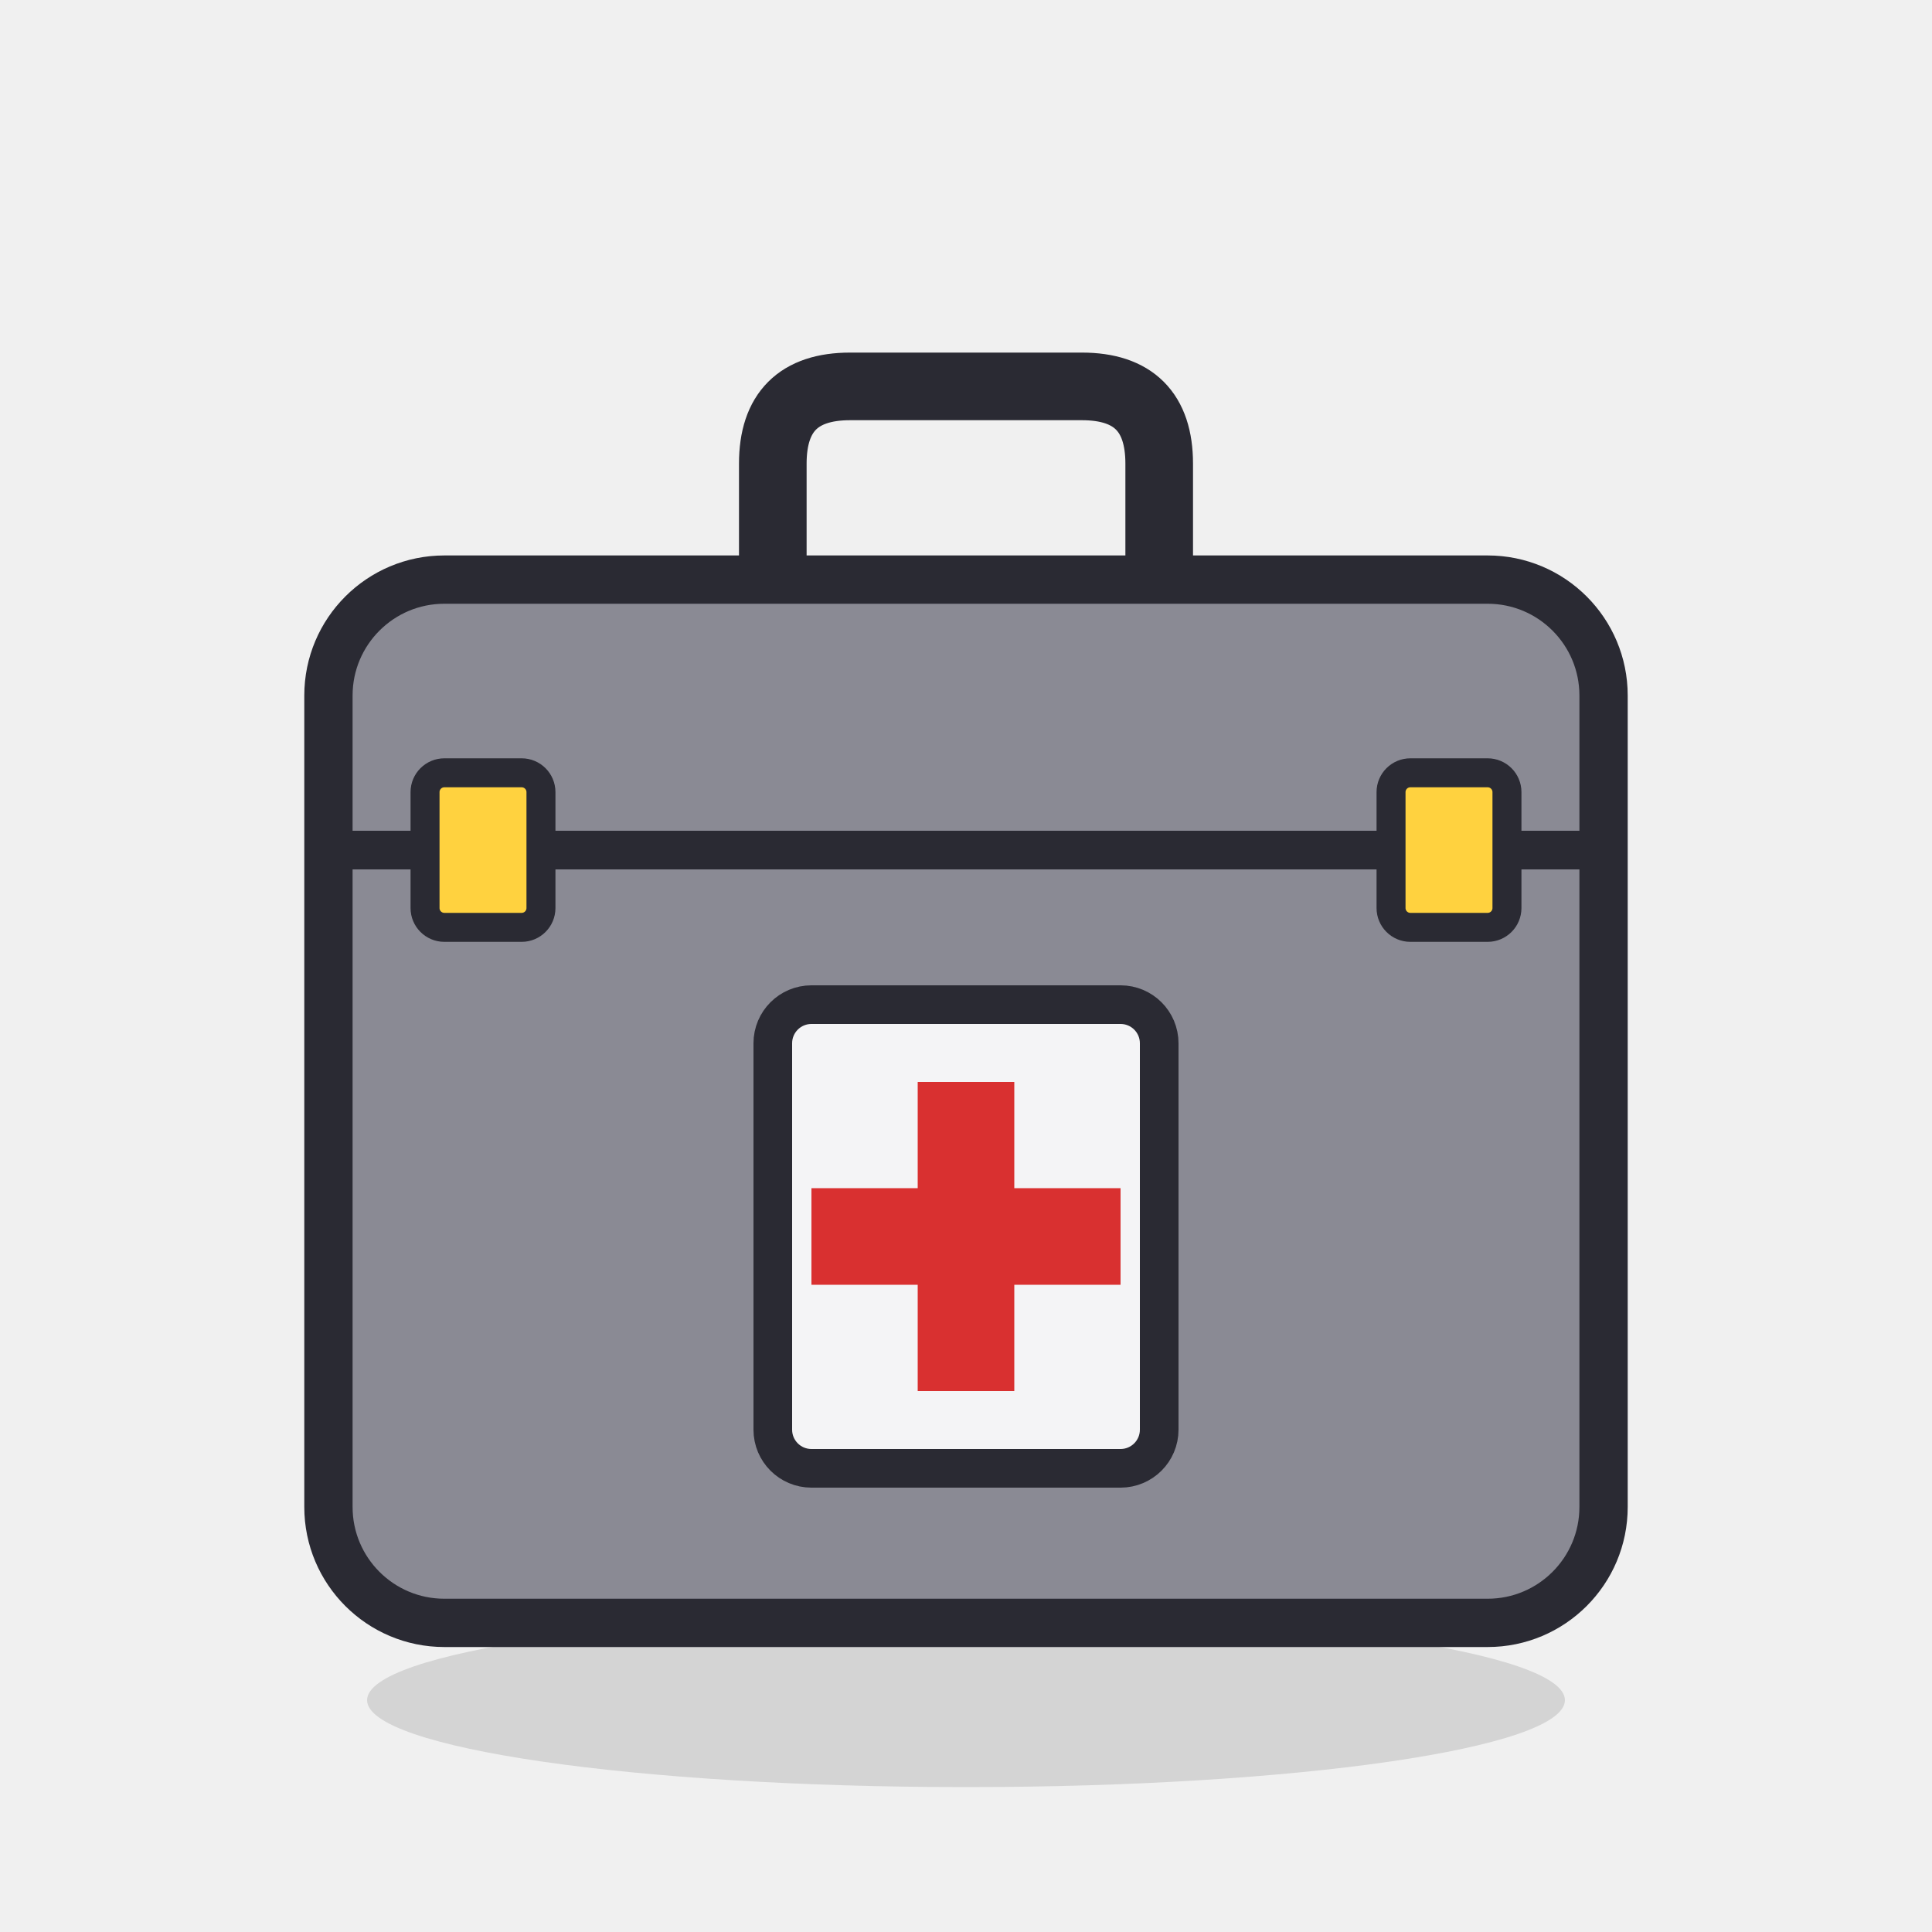
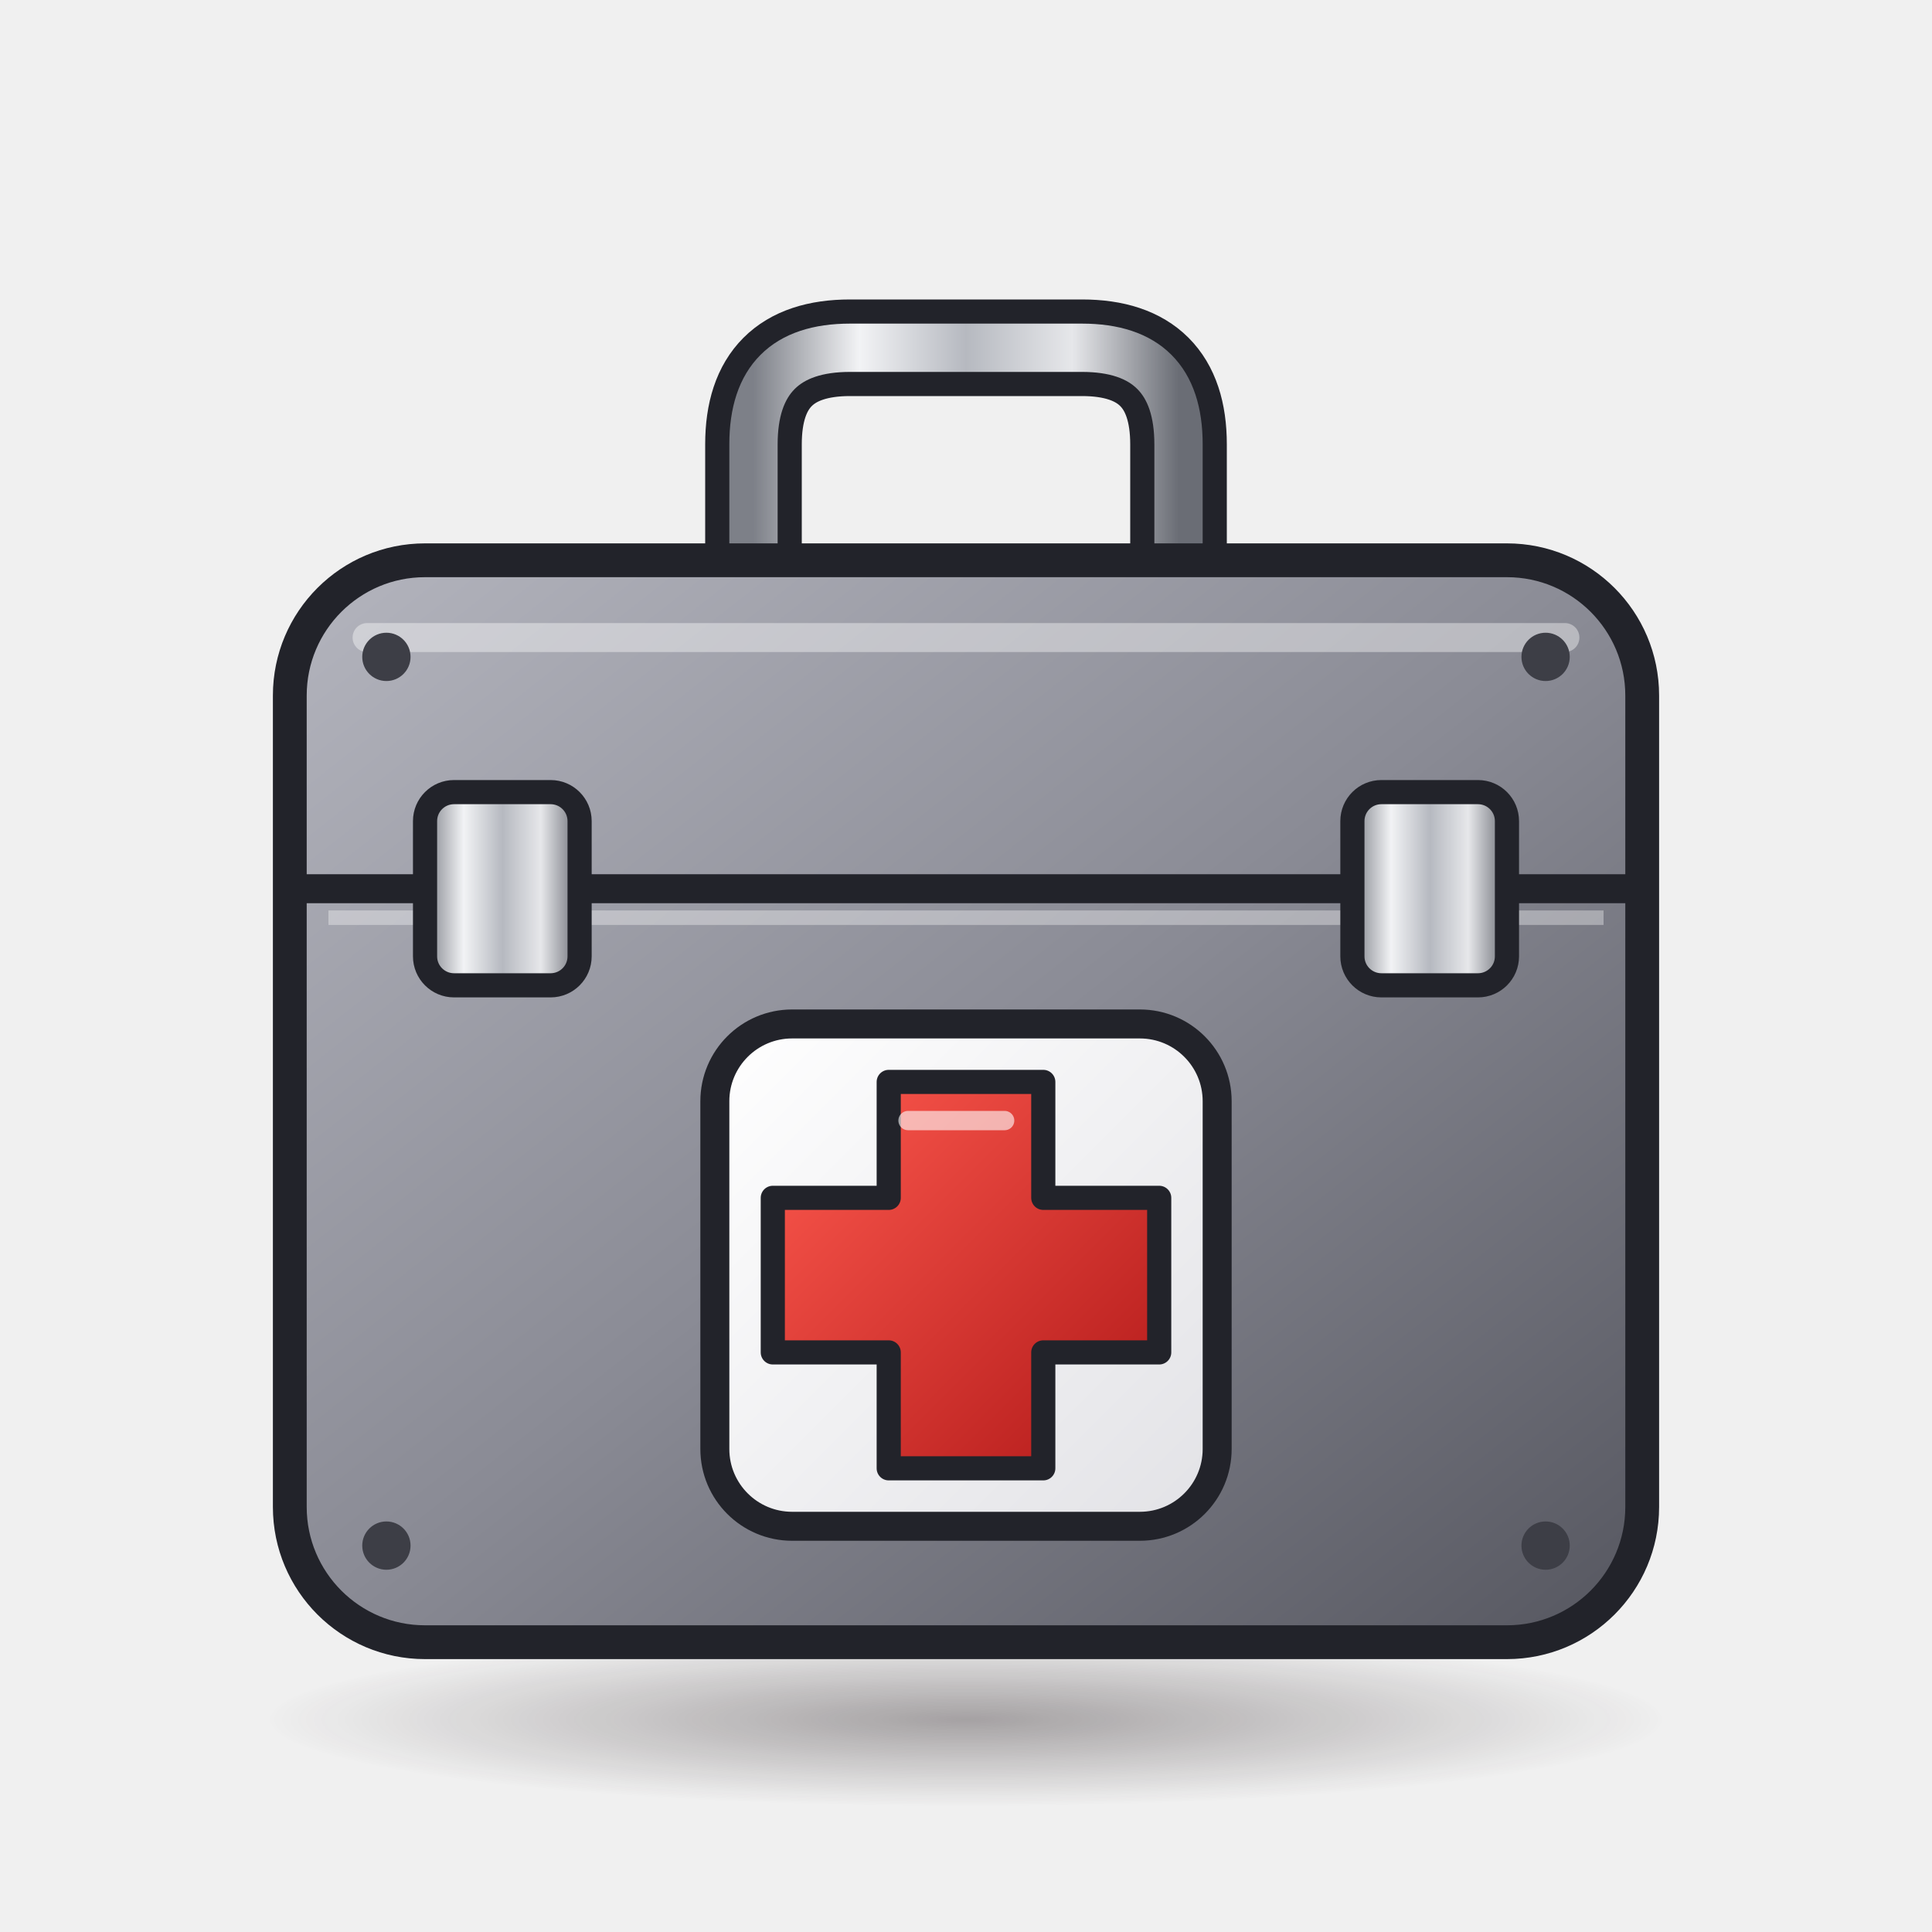
<svg xmlns="http://www.w3.org/2000/svg" viewBox="0 0 200 200">
-   <ellipse cx="100" cy="176" rx="62" ry="9" fill="#000" opacity=".12" />
-   <g stroke="#2a2a33" stroke-width="5" stroke-linejoin="round" stroke-linecap="round">
-     <path d="M80 62V48Q80 40 88 40H112Q120 40 120 48V62" fill="none" stroke-width="7" />
-     <rect x="34" y="60" width="132" height="108" rx="12" fill="#8a8a94" />
-     <path d="M34 88H166" stroke-width="4" />
-     <rect x="80" y="104" width="40" height="48" rx="4" fill="#f4f4f6" stroke-width="4" />
+   <defs>
+     <radialGradient id="sh" cx="0.5" cy="0.5" r="0.5">
+       <stop offset="0" stop-color="#1a1014" stop-opacity="0.35" />
+       <stop offset="1" stop-color="#1a1014" stop-opacity="0" />
+     </radialGradient>
+     <linearGradient id="gr" x1="0" y1="0" x2="1" y2="1">
+       <stop offset="0" stop-color="#b4b5be" />
+       <stop offset="0.5" stop-color="#8a8b95" />
+       <stop offset="1" stop-color="#55565f" />
+     </linearGradient>
+     <linearGradient id="st" x1="0" y1="0" x2="1" y2="0">
+       <stop offset="0" stop-color="#7d8088" />
+       <stop offset="0.25" stop-color="#f2f3f5" />
+       <stop offset="0.5" stop-color="#b6b9c0" />
+       <stop offset="0.75" stop-color="#e6e7ea" />
+       <stop offset="1" stop-color="#6a6d75" />
+     </linearGradient>
+     <linearGradient id="wh" x1="0" y1="0" x2="1" y2="1">
+       <stop offset="0" stop-color="#ffffff" />
+       <stop offset="1" stop-color="#e2e2e6" />
+     </linearGradient>
+     <linearGradient id="red" x1="0" y1="0" x2="1" y2="1">
+       <stop offset="0" stop-color="#ff5a4f" />
+       <stop offset="1" stop-color="#b01818" />
+     </linearGradient>
+   </defs>
+   <ellipse cx="100" cy="178" rx="72" ry="9" fill="url(#sh)" />
+   <path d="M78 62V46Q78 36 88 36H112Q122 36 122 46V62" fill="none" stroke="#22232a" stroke-width="10" />
+   <path d="M78 62V46Q78 36 88 36H112Q122 36 122 46V62" fill="none" stroke="url(#st)" stroke-width="5" />
+   <rect x="30" y="58" width="140" height="112" rx="14" fill="url(#gr)" stroke="#22232a" stroke-width="3.5" />
+   <path d="M30 92H170" stroke="#22232a" stroke-width="3" />
+   <path d="M34 95H166" stroke="#fff" stroke-width="1.5" opacity=".35" />
+   <path d="M38 66H162" stroke="#fff" stroke-width="3" stroke-linecap="round" opacity=".4" />
+   <g fill="url(#st)" stroke="#22232a" stroke-width="2.5">
+     <rect x="44" y="82" width="16" height="20" rx="3" />
+     <rect x="140" y="82" width="16" height="20" rx="3" />
  </g>
-   <path d="M100 112V144M84 128H116" stroke="#d93030" stroke-width="10" />
-   <g fill="#ffd23f" stroke="#2a2a33" stroke-width="3">
-     <rect x="44" y="80" width="12" height="16" rx="2" />
-     <rect x="144" y="80" width="12" height="16" rx="2" />
+   <g fill="#3d3e46">
+     <circle cx="40" cy="160" r="2.5" />
+     <circle cx="160" cy="160" r="2.5" />
+     <circle cx="40" cy="68" r="2.5" />
+     <circle cx="160" cy="68" r="2.5" />
  </g>
+   <rect x="74" y="106" width="52" height="52" rx="8" fill="url(#wh)" stroke="#22232a" stroke-width="3" />
+   <path d="M92 112H108V124H120V140H108V152H92V140H80V124H92Z" fill="url(#red)" stroke="#22232a" stroke-width="2.5" stroke-linejoin="round" />
+   <path d="M94 116H104" stroke="#fff" stroke-width="2" opacity=".6" stroke-linecap="round" />
</svg>
